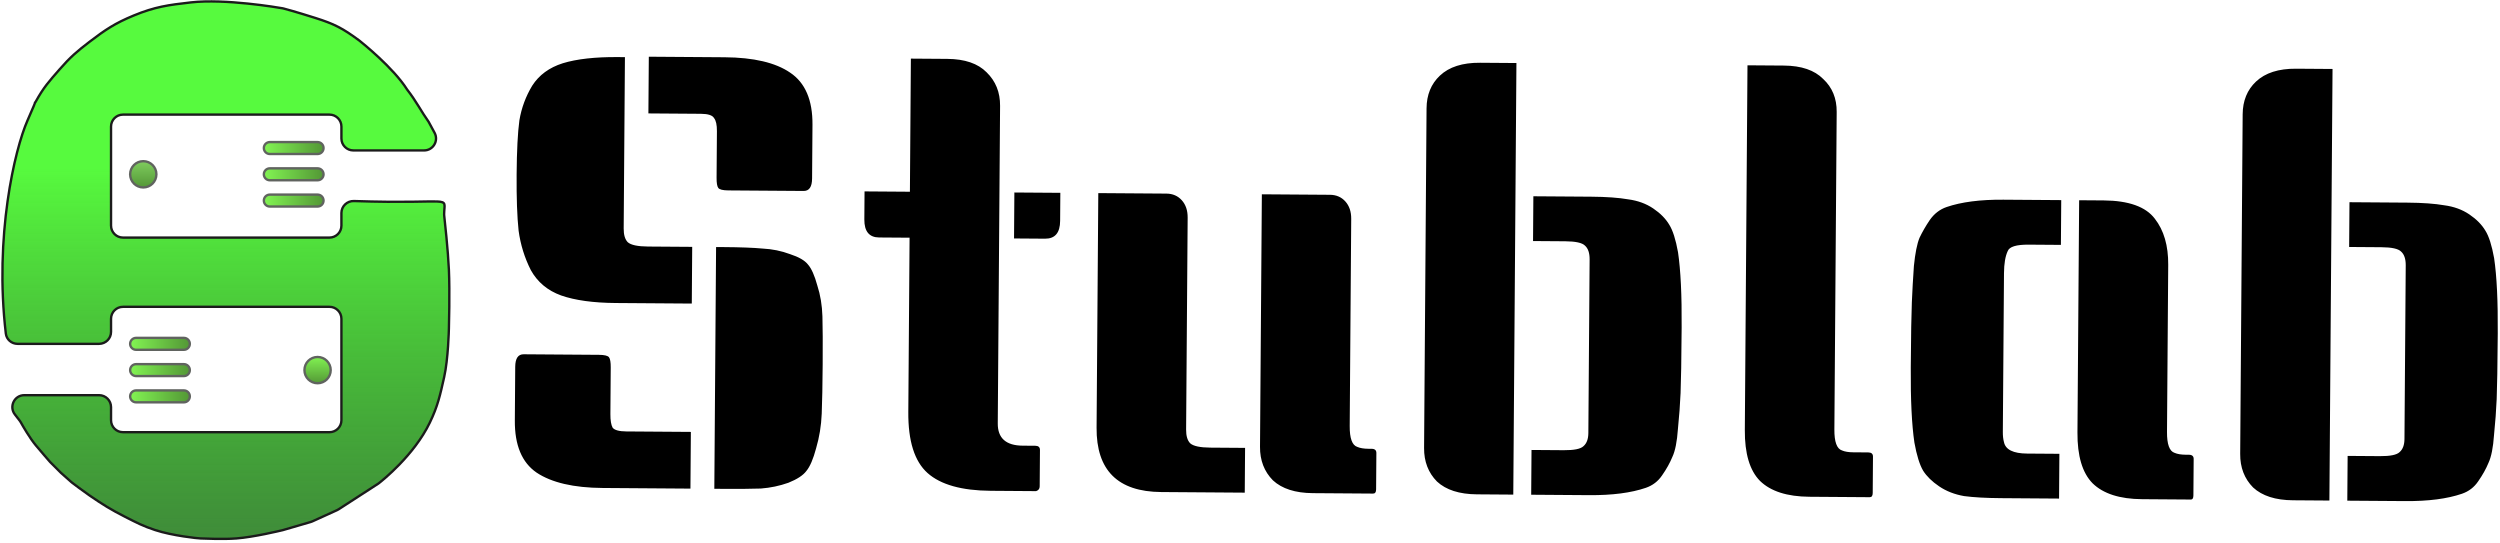
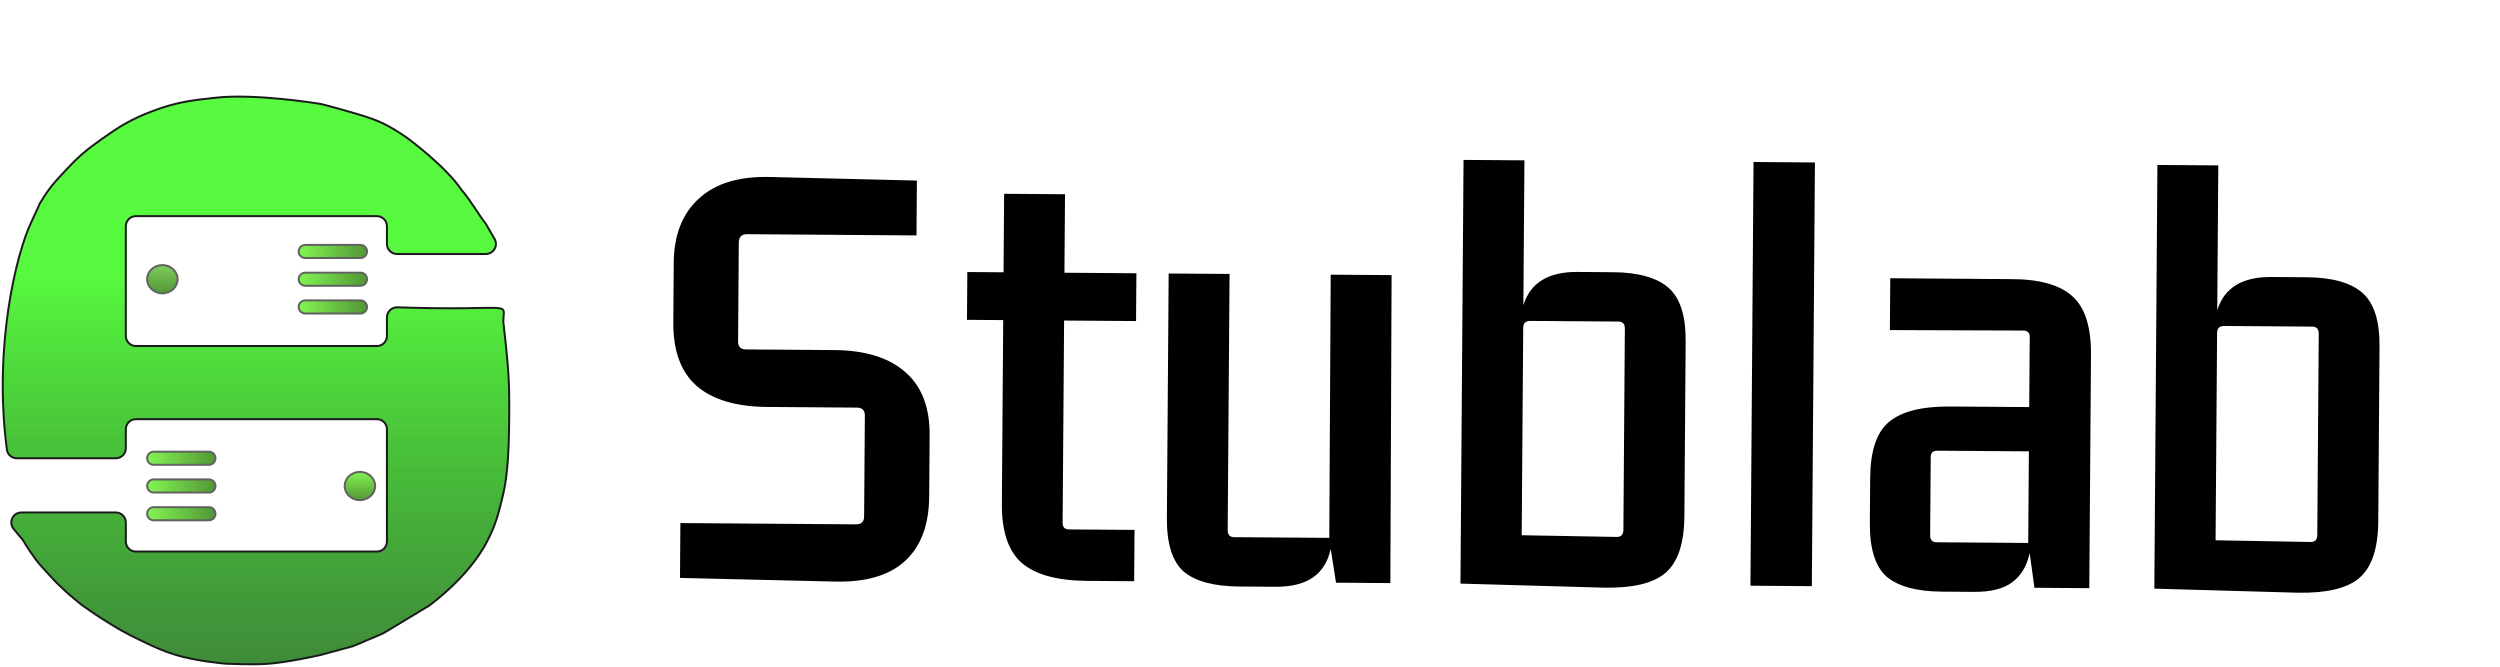
- <svg xmlns="http://www.w3.org/2000/svg" width="1047" height="227" viewBox="0 0 1047 227" fill="none">
-   <rect x="110.5" y="59.5" width="25" height="5" rx="2.5" fill="url(#paint0_linear_0_1)" stroke="#60635F" />
-   <rect x="110.5" y="70.5" width="25" height="5" rx="2.5" fill="url(#paint1_linear_0_1)" stroke="#60635F" />
-   <rect x="110.5" y="81.5" width="25" height="5" rx="2.5" fill="url(#paint2_linear_0_1)" stroke="#60635F" />
-   <circle cx="60" cy="73" r="5.5" fill="url(#paint3_linear_0_1)" stroke="#60635F" />
-   <circle cx="133" cy="155" r="5.5" fill="url(#paint4_linear_0_1)" stroke="#60635F" />
-   <path d="M2.441 139.691C-2.394 98.919 6.187 62.576 11.5 50.5C13.71 45.478 14.469 43.632 14.684 43.046C14.384 43.517 14.948 42.325 14.684 43.046C14.746 42.948 14.847 42.776 15 42.5C18.338 36.486 20.478 34.183 25 29C29.361 24.002 32.229 21.527 37.5 17.5C44.179 12.397 48.23 9.706 56 6.5C64.888 2.832 70.445 2.079 80 1C94.267 -0.611 116.303 3.118 118.347 3.473C118.46 3.493 118.553 3.513 118.664 3.542C119.502 3.759 123.602 4.848 132 7.5C139.932 10.005 143.452 11.789 150.441 16.956C150.48 16.985 150.514 17.011 150.552 17.041C151.486 17.78 164.713 28.338 170.5 37.5C174.396 42.497 176.47 46.775 179.5 51L182.002 55.619C183.806 58.95 181.394 63 177.605 63H147.987C145.225 63 142.987 60.761 142.987 58V53C142.987 50.239 140.748 48 137.987 48H118.5H96H51.5C48.739 48 46.5 50.239 46.5 53V94.5C46.5 97.261 48.739 99.5 51.5 99.5H96H137.987C140.748 99.5 142.987 97.261 142.987 94.5V89.21C142.987 86.368 145.377 84.1 148.217 84.197C190.603 85.628 186.111 81.436 186.002 89.706C185.999 89.896 186.01 90.086 186.031 90.274C186.255 92.271 187.631 104.735 188 113C188.42 122.393 188.015 136.984 188 137.487L188 137.516C187.99 138.016 187.724 150.312 186 158L185.885 158.512C184.278 165.687 183.252 170.263 180 177C173.408 190.655 160.164 201.207 158.643 202.389C158.545 202.466 158.448 202.534 158.343 202.601L150 208L141.811 213.299C141.604 213.433 141.387 213.551 141.163 213.653L130.826 218.352C130.609 218.451 130.385 218.533 130.157 218.6L118.601 221.971C118.534 221.99 118.473 222.007 118.405 222.023C117.276 222.298 106.302 224.94 98.987 225.5C93.151 225.947 85 225.5 84 225.5C83 225.5 72.166 224.362 65 222C59.935 220.331 57.256 218.914 52.5 216.5C46.408 213.408 43.135 211.361 37.5 207.5C34.82 205.664 30.933 202.712 30.143 202.109C30.046 202.035 29.954 201.959 29.863 201.878L25.5 198L21.12 193.62C21.04 193.54 20.965 193.459 20.89 193.374C20.261 192.652 17.064 188.978 15 186.5C12.428 183.412 9.456 178.21 8.688 176.839C8.561 176.611 8.42 176.396 8.26 176.19L6.226 173.557C3.686 170.271 6.029 165.5 10.182 165.5H41.5C44.261 165.5 46.5 167.739 46.5 170.5V176C46.5 178.761 48.739 181 51.5 181H96H137.987C140.748 181 142.987 178.761 142.987 176V133.5C142.987 130.739 140.748 128.5 137.987 128.5H102.5H51.5C48.739 128.5 46.5 130.739 46.5 133.5V139C46.5 141.761 44.261 144 41.5 144H25H7.344C4.852 144 2.734 142.165 2.441 139.691Z" fill="url(#paint5_linear_0_1)" />
-   <path d="M11.5 50.5C6.187 62.576 -2.394 98.919 2.441 139.691C2.734 142.165 4.852 144 7.344 144H25H41.5C44.261 144 46.5 141.761 46.5 139V133.5C46.5 130.739 48.739 128.5 51.5 128.5H102.5H137.987C140.748 128.5 142.987 130.739 142.987 133.5V176C142.987 178.761 140.748 181 137.987 181H96H51.5C48.739 181 46.5 178.761 46.5 176V170.5C46.5 167.739 44.261 165.5 41.5 165.5H10.182C6.029 165.5 3.686 170.271 6.226 173.557L8.26 176.19C8.42 176.396 8.561 176.611 8.688 176.839C9.456 178.21 12.428 183.412 15 186.5C17.064 188.978 20.261 192.652 20.89 193.374C20.965 193.459 21.04 193.54 21.12 193.62L25.5 198L29.863 201.878C29.954 201.959 30.046 202.035 30.143 202.109C30.933 202.712 34.82 205.664 37.5 207.5C43.135 211.361 46.408 213.408 52.5 216.5C57.256 218.914 59.935 220.331 65 222C72.166 224.362 83 225.5 84 225.5C85 225.5 93.151 225.947 98.987 225.5C106.302 224.94 117.276 222.298 118.405 222.023C118.473 222.007 118.534 221.99 118.601 221.971L130.157 218.6C130.385 218.533 130.609 218.451 130.826 218.352L141.163 213.653C141.387 213.551 141.604 213.433 141.811 213.299L150 208L158.343 202.601C158.448 202.534 158.545 202.466 158.643 202.389C160.164 201.207 173.408 190.655 180 177C183.329 170.104 184.325 165.472 186 158C187.724 150.312 187.99 138.016 188 137.516C188 137.5 188 137.503 188 137.487C188.015 136.984 188.42 122.393 188 113C187.631 104.735 186.255 92.271 186.031 90.274C186.01 90.086 185.999 89.896 186.002 89.706C186.111 81.436 190.603 85.628 148.217 84.197C145.377 84.1 142.987 86.368 142.987 89.21V94.5C142.987 97.261 140.748 99.5 137.987 99.5H96H51.5C48.739 99.5 46.5 97.261 46.5 94.5V53C46.5 50.239 48.739 48 51.5 48H96H118.5H137.987C140.748 48 142.987 50.239 142.987 53V58C142.987 60.761 145.225 63 147.987 63H177.605C181.394 63 183.806 58.95 182.002 55.619L179.5 51C176.47 46.775 174.396 42.497 170.5 37.5C164.713 28.338 151.486 17.78 150.552 17.041C150.514 17.011 150.48 16.985 150.441 16.956C143.452 11.789 139.932 10.005 132 7.5C123.602 4.848 119.502 3.759 118.664 3.542C118.553 3.513 118.46 3.493 118.347 3.473C116.303 3.118 94.267 -0.611 80 1C70.445 2.079 64.888 2.832 56 6.5C48.23 9.706 44.179 12.397 37.5 17.5C32.229 21.527 29.361 24.002 25 29C20.478 34.183 18.338 36.486 15 42.5C13.517 45.172 17 38 11.5 50.5Z" stroke="#1B1B1B" />
-   <rect x="54.5" y="141.5" width="25" height="5" rx="2.5" fill="url(#paint6_linear_0_1)" stroke="#60635F" />
-   <rect x="54.5" y="152.5" width="25" height="5" rx="2.5" fill="url(#paint7_linear_0_1)" stroke="#60635F" />
-   <rect x="54.5" y="163.5" width="25" height="5" rx="2.5" fill="url(#paint8_linear_0_1)" stroke="#60635F" />
-   <path d="M261.721 23.928L261.199 95.676C261.18 98.342 261.749 100.263 262.907 101.438C264.232 102.615 267.061 103.219 271.394 103.25L289.894 103.385L289.721 127.134L257.972 126.903C248.472 126.834 240.813 125.778 234.994 123.736C229.342 121.695 225.118 118.164 222.321 113.143C219.692 107.957 217.982 102.445 217.191 96.606C216.567 90.767 216.291 82.932 216.362 73.099C216.435 63.099 216.824 55.518 217.528 50.357C218.399 45.196 220.184 40.376 222.883 35.895C225.749 31.416 230.022 28.28 235.702 26.488C241.549 24.698 249.222 23.837 258.722 23.906L261.721 23.928ZM299.894 103.458L302.893 103.48C310.06 103.532 315.559 103.738 319.389 104.1C323.388 104.295 327.216 105.073 330.873 106.433C334.531 107.627 337.02 109.061 338.342 110.738C339.829 112.415 341.141 115.342 342.278 119.517C343.582 123.526 344.3 127.865 344.433 132.533C344.566 137.2 344.601 143.868 344.537 152.534C344.474 161.2 344.341 168.116 344.136 173.282C343.933 178.28 343.148 183.108 341.781 187.765C340.582 192.256 339.225 195.413 337.712 197.235C336.365 199.059 333.853 200.707 330.176 202.181C326.499 203.487 322.66 204.293 318.658 204.597C314.823 204.736 309.323 204.779 302.156 204.727L299.157 204.705L299.894 103.458ZM219.314 148.372L250.814 148.602C253.147 148.619 254.561 148.962 255.056 149.633C255.551 150.303 255.791 151.721 255.775 153.888L255.633 173.387C255.614 176.054 255.933 177.973 256.591 179.144C257.417 180.151 259.33 180.664 262.33 180.686L289.33 180.883L289.157 204.632L252.408 204.365C240.241 204.276 231.007 202.126 224.704 197.913C218.568 193.701 215.537 186.429 215.613 176.096L215.776 153.597C215.802 150.097 216.981 148.355 219.314 148.372ZM271.723 23.75L303.472 23.982C315.639 24.07 324.79 26.22 330.926 30.432C337.229 34.644 340.343 41.917 340.267 52.25L340.104 74.75C340.078 78.25 338.899 79.991 336.565 79.974L305.066 79.745C302.733 79.728 301.319 79.384 300.824 78.714C300.329 78.043 300.089 76.625 300.105 74.459L300.247 54.959C300.266 52.292 299.863 50.456 299.037 49.45C298.379 48.279 296.549 47.682 293.55 47.66L271.55 47.5L271.723 23.75ZM435.423 203.697C435.416 204.697 434.911 205.36 433.909 205.686L414.909 205.548C402.743 205.459 393.927 202.978 388.463 198.105C382.998 193.232 380.31 184.712 380.399 172.546L380.93 99.547L368.18 99.455C364.014 99.424 361.949 96.909 361.985 91.909L362.071 80.16L381.07 80.298L381.476 24.549L396.726 24.66C404.059 24.714 409.545 26.587 413.185 30.28C416.992 33.975 418.874 38.655 418.833 44.322L417.865 177.318C417.82 183.485 421.297 186.594 428.297 186.645L433.547 186.683C434.88 186.693 435.543 187.281 435.534 188.447L435.423 203.697ZM444.068 80.757L443.983 92.506C443.947 97.506 441.845 99.991 437.679 99.961L424.679 99.866L424.819 80.617L444.068 80.757ZM459.965 80.872L488.464 81.08C491.13 81.099 493.29 82.032 494.944 83.877C496.597 85.722 497.413 88.145 497.391 91.145L496.745 179.893C496.725 182.559 497.295 184.48 498.453 185.655C499.778 186.832 502.607 187.436 506.94 187.467L521.439 187.573L521.303 206.322L486.304 206.067C468.138 205.935 459.12 196.953 459.249 179.12L459.965 80.872ZM576.314 204.973C576.306 206.139 575.885 206.72 575.052 206.713L549.802 206.53C542.469 206.476 536.899 204.686 533.091 201.158C529.451 197.465 527.652 192.785 527.693 187.118L528.463 81.371L556.962 81.579C559.629 81.598 561.789 82.53 563.442 84.376C565.095 86.221 565.911 88.644 565.889 91.644L565.257 178.391C565.22 183.558 566.282 186.482 568.444 187.165C569.607 187.673 571.188 187.935 573.188 187.949L574.438 187.958C575.771 187.968 576.434 188.556 576.425 189.723L576.314 204.973ZM633.763 207.141L618.513 207.03C611.18 206.976 605.61 205.186 601.802 201.658C598.162 197.965 596.363 193.285 596.404 187.618L597.439 45.372C597.481 39.706 599.347 35.136 603.039 31.663C606.899 28.024 612.496 26.231 619.829 26.285L635.079 26.396L633.763 207.141ZM642.173 82.199L666.422 82.375C672.755 82.421 677.919 82.792 681.914 83.488C685.911 84.017 689.401 85.293 692.387 87.314C695.372 89.336 697.606 91.603 699.087 94.113C700.57 96.458 701.792 100.3 702.754 105.64C703.866 113.149 704.372 123.653 704.274 137.152C704.176 150.652 704.026 159.818 703.824 164.65C703.623 169.315 703.254 174.313 702.715 179.642C702.343 184.973 701.564 188.884 700.379 191.375C699.361 193.868 697.926 196.441 696.073 199.094C694.388 201.582 692.126 203.316 689.285 204.295C683.103 206.417 675.178 207.442 665.512 207.372L641.263 207.195L641.399 188.446L654.899 188.544C659.232 188.576 661.986 188.012 663.161 186.854C664.503 185.697 665.183 183.869 665.201 181.369L665.731 108.621C665.75 105.954 665.098 104.033 663.773 102.857C662.615 101.681 659.869 101.078 655.536 101.047L642.036 100.948L642.173 82.199ZM784.293 206.487C784.285 207.653 783.864 208.234 783.03 208.227L757.781 208.044C748.448 207.976 741.547 205.759 737.079 201.393C732.777 197.028 730.662 189.929 730.734 180.096L731.846 27.35L747.095 27.461C754.428 27.515 759.915 29.388 763.555 33.081C767.363 36.609 769.246 41.206 769.205 46.873L768.236 179.869C768.199 185.036 769.261 187.96 771.423 188.642C772.586 189.151 774.167 189.412 776.167 189.427L782.417 189.473C783.75 189.482 784.413 190.07 784.404 191.237L784.293 206.487ZM863.108 102.558L849.609 102.459C844.442 102.422 841.519 103.317 840.839 105.146C839.823 107.305 839.301 110.385 839.272 114.384L838.809 177.883C838.807 178.216 838.8 179.216 838.788 180.883C838.775 182.549 838.932 183.967 839.257 185.136C839.9 188.308 843.139 189.915 848.972 189.957L862.471 190.055L862.335 208.805L838.086 208.628C831.752 208.582 826.588 208.295 822.591 207.765C818.596 207.07 815.106 205.711 812.121 203.689C809.135 201.667 806.901 199.484 805.418 197.14C803.937 194.629 802.715 190.704 801.754 185.363C800.642 177.855 800.135 167.351 800.233 153.851C800.332 140.352 800.481 131.269 800.682 126.604C800.884 121.772 801.171 116.69 801.543 111.36C802.081 106.03 802.86 102.119 803.878 99.626C805.063 97.135 806.498 94.645 808.183 92.157C810.035 89.504 812.382 87.688 815.222 86.709C821.405 84.587 829.329 83.561 838.996 83.632L863.245 83.808L863.108 102.558ZM918.596 207.464C918.588 208.631 918.25 209.212 917.583 209.207L897.084 209.058C887.751 208.99 880.85 206.773 876.382 202.407C872.08 198.042 869.965 190.943 870.037 181.11L870.745 83.863L880.994 83.937C891.494 84.014 898.642 86.566 902.439 91.594C906.237 96.455 908.107 102.885 908.049 110.885L907.539 180.883C907.502 186.05 908.564 188.974 910.726 189.657C911.889 190.165 913.47 190.427 915.47 190.441L916.72 190.45C918.053 190.46 918.716 191.048 918.707 192.215L918.596 207.464ZM975.551 209.629L960.301 209.518C952.968 209.465 947.397 207.674 943.59 204.146C939.95 200.453 938.151 195.773 938.192 190.107L939.227 47.86C939.269 42.194 941.135 37.624 944.827 34.151C948.687 30.512 954.284 28.719 961.617 28.773L976.866 28.884L975.551 209.629ZM983.96 84.687L1008.21 84.863C1014.54 84.909 1019.71 85.281 1023.7 85.976C1027.7 86.505 1031.19 87.781 1034.17 89.802C1037.16 91.824 1039.39 94.091 1040.88 96.602C1042.36 98.946 1043.58 102.788 1044.54 108.129C1045.65 115.637 1046.16 126.141 1046.06 139.64C1045.96 153.14 1045.81 162.306 1045.61 167.138C1045.41 171.803 1045.04 176.801 1044.5 182.13C1044.13 187.461 1043.35 191.372 1042.17 193.863C1041.15 196.356 1039.71 198.929 1037.86 201.582C1036.18 204.07 1033.91 205.804 1031.07 206.783C1024.89 208.905 1016.97 209.93 1007.3 209.86L983.05 209.684L983.187 190.934L996.687 191.032C1001.02 191.064 1003.77 190.501 1004.95 189.342C1006.29 188.186 1006.97 186.357 1006.99 183.857L1007.52 111.109C1007.54 108.442 1006.89 106.521 1005.56 105.345C1004.4 104.17 1001.66 103.566 997.324 103.535L983.824 103.436L983.96 84.687Z" fill="black" />
+ <svg xmlns="http://www.w3.org/2000/svg" width="1242" height="331" viewBox="0 0 1242 331" fill="none">
+   <rect x="148.383" y="121.668" width="33.954" height="6.517" rx="3.259" fill="url(#paint0_linear_87_8)" stroke="#60635F" />
+   <rect x="148.383" y="135.45" width="33.954" height="6.517" rx="3.259" fill="url(#paint1_linear_87_8)" stroke="#60635F" />
+   <rect x="148.383" y="149.231" width="33.954" height="6.517" rx="3.259" fill="url(#paint2_linear_87_8)" stroke="#60635F" />
+   <path d="M88.23 138.708C88.23 142.551 84.876 145.725 80.663 145.725C76.451 145.725 73.097 142.551 73.097 138.708C73.097 134.865 76.451 131.691 80.663 131.691C84.876 131.691 88.23 134.865 88.23 138.708Z" fill="url(#paint3_linear_87_8)" stroke="#60635F" />
+   <path d="M186.37 241.441C186.37 245.284 183.016 248.458 178.803 248.458C174.591 248.458 171.237 245.284 171.237 241.441C171.237 237.598 174.591 234.424 178.803 234.424C183.016 234.424 186.37 237.598 186.37 241.441Z" fill="url(#paint4_linear_87_8)" stroke="#60635F" />
+   <path d="M3.429 223.4C-3.389 171.858 8.264 125.761 15.46 110.519C18.431 104.228 19.452 101.914 19.741 101.181C19.338 101.77 20.096 100.277 19.741 101.181C19.825 101.057 19.959 100.843 20.166 100.496C24.654 92.962 27.53 90.077 33.61 83.583C39.472 77.321 43.328 74.22 50.414 69.175C59.394 62.783 64.84 59.411 75.286 55.394C87.235 50.799 94.706 49.856 107.551 48.504C126.892 46.468 156.853 51.236 159.167 51.612C159.273 51.63 159.36 51.648 159.465 51.672C160.428 51.904 165.932 53.255 177.459 56.647C188.131 59.788 192.862 62.024 202.271 68.508C202.31 68.535 202.348 68.562 202.386 68.59C203.516 69.423 221.408 82.709 229.218 94.232C234.456 100.493 237.245 105.852 241.318 111.146L245.689 118.667C247.627 122 245.222 126.18 241.367 126.18H197.229C194.468 126.18 192.229 123.941 192.229 121.18V112.387C192.229 109.626 189.991 107.387 187.229 107.387H159.31H129.061H67.514C64.753 107.387 62.514 109.626 62.514 112.387V166.908C62.514 169.67 64.753 171.908 67.514 171.908H129.061H187.229C189.991 171.908 192.229 169.67 192.229 166.908V157.685C192.229 154.848 194.609 152.582 197.444 152.677C256.469 154.645 250.186 149.15 250.058 159.691C250.055 159.894 250.067 160.096 250.091 160.298C250.372 162.628 252.245 178.393 252.745 188.822C253.311 200.619 252.762 218.962 252.745 219.504L252.744 219.531C252.733 220.071 252.38 235.539 250.056 245.2L249.902 245.841C247.741 254.83 246.362 260.563 241.99 269.004C233.036 286.287 214.956 299.601 213.22 300.854C213.122 300.925 213.033 300.982 212.93 301.045L201.658 307.842L190.535 314.549C190.333 314.671 190.121 314.779 189.903 314.871L175.443 320.996L159.405 325.355C159.342 325.373 159.288 325.386 159.224 325.401C157.959 325.689 143.009 329.058 133.076 329.766C125.231 330.326 114.273 329.766 112.928 329.766C111.584 329.766 97.019 328.34 87.385 325.381C80.576 323.29 76.974 321.515 70.58 318.491C62.391 314.617 57.991 312.053 50.414 307.215C46.755 304.879 41.424 301.101 40.478 300.429C40.38 300.359 40.285 300.286 40.193 300.209L34.282 295.313L28.356 289.791C28.274 289.714 28.195 289.636 28.118 289.553C27.357 288.74 22.978 284.052 20.166 280.906C16.652 276.974 12.582 270.306 11.633 268.722C11.495 268.492 11.341 268.274 11.17 268.067L6.792 262.787C4.09 259.529 6.408 254.596 10.641 254.596H57.514C60.275 254.596 62.514 256.834 62.514 259.596V269.015C62.514 271.776 64.753 274.015 67.514 274.015H129.061H187.229C189.991 274.015 192.229 271.776 192.229 269.015V213.241C192.229 210.479 189.991 208.241 187.229 208.241H137.8H67.514C64.753 208.241 62.514 210.479 62.514 213.241V222.66C62.514 225.421 60.275 227.66 57.514 227.66H33.61H8.333C5.861 227.66 3.753 225.851 3.429 223.4Z" fill="url(#paint5_linear_87_8)" />
+   <path d="M15.46 110.519C8.264 125.761 -3.389 171.858 3.429 223.4C3.753 225.851 5.861 227.66 8.333 227.66H33.61H57.514C60.275 227.66 62.514 225.421 62.514 222.66V213.241C62.514 210.479 64.753 208.241 67.514 208.241H137.8H187.229C189.991 208.241 192.229 210.479 192.229 213.241V269.015C192.229 271.776 189.991 274.015 187.229 274.015H129.061H67.514C64.753 274.015 62.514 271.776 62.514 269.015V259.596C62.514 256.834 60.275 254.596 57.514 254.596H10.641C6.408 254.596 4.09 259.529 6.792 262.787L11.17 268.067C11.341 268.274 11.495 268.492 11.633 268.722C12.582 270.306 16.652 276.974 20.166 280.906C22.978 284.052 27.357 288.74 28.118 289.553C28.195 289.636 28.274 289.714 28.356 289.791L34.282 295.313L40.193 300.209C40.285 300.286 40.38 300.359 40.478 300.429C41.424 301.101 46.755 304.879 50.414 307.215C57.991 312.053 62.391 314.617 70.58 318.491C76.974 321.515 80.576 323.29 87.385 325.381C97.019 328.34 111.584 329.766 112.928 329.766C114.273 329.766 125.231 330.326 133.076 329.766C143.009 329.058 157.959 325.689 159.224 325.401C159.288 325.386 159.342 325.373 159.405 325.356L175.443 320.996L189.903 314.871C190.121 314.779 190.333 314.671 190.535 314.549L201.658 307.842L212.93 301.045C213.033 300.982 213.122 300.925 213.22 300.854C214.956 299.601 233.036 286.287 241.99 269.004C246.465 260.364 247.804 254.561 250.056 245.2C252.38 235.539 252.733 220.071 252.744 219.531C252.745 219.514 252.745 219.521 252.745 219.504C252.762 218.962 253.311 200.619 252.745 188.822C252.245 178.393 250.372 162.628 250.091 160.298C250.067 160.096 250.055 159.894 250.058 159.691C250.186 149.15 256.469 154.645 197.444 152.677C194.609 152.582 192.229 154.848 192.229 157.685V166.908C192.229 169.67 189.991 171.908 187.229 171.908H129.061H67.514C64.753 171.908 62.514 169.67 62.514 166.908V112.387C62.514 109.626 64.753 107.387 67.514 107.387H129.061H159.31H187.229C189.991 107.387 192.229 109.626 192.229 112.387V121.18C192.229 123.941 194.468 126.18 197.229 126.18H241.367C245.222 126.18 247.627 122 245.689 118.667L241.317 111.146C237.245 105.852 234.456 100.493 229.218 94.232C221.408 82.709 203.516 69.423 202.386 68.59C202.348 68.562 202.31 68.535 202.271 68.508C192.862 62.024 188.131 59.788 177.459 56.647C165.932 53.255 160.428 51.904 159.465 51.672C159.36 51.648 159.273 51.63 159.167 51.612C156.853 51.236 126.892 46.468 107.551 48.504C94.706 49.856 87.235 50.799 75.286 55.394C64.84 59.411 59.394 62.783 50.414 69.175C43.328 74.22 39.472 77.321 33.61 83.583C27.53 90.077 24.654 92.962 20.166 100.496C18.172 103.844 22.855 94.859 15.46 110.519Z" stroke="#1B1B1B" />
+   <rect x="73.097" y="224.401" width="33.954" height="6.517" rx="3.259" fill="url(#paint6_linear_87_8)" stroke="#60635F" />
+   <rect x="73.097" y="238.183" width="33.954" height="6.517" rx="3.259" fill="url(#paint7_linear_87_8)" stroke="#60635F" />
+   <rect x="73.097" y="251.964" width="33.954" height="6.517" rx="3.259" fill="url(#paint8_linear_87_8)" stroke="#60635F" />
+   <path d="M414.398 173.913C429.898 174.026 441.705 177.696 449.819 184.921C457.934 191.981 461.942 202.427 461.841 216.26L461.619 246.759C461.516 260.925 457.438 271.646 449.385 278.921C441.499 286.03 429.808 289.362 414.311 288.916L337.822 287.109L338.02 259.86L425.268 260.495C427.935 260.514 429.278 259.191 429.297 256.524L429.661 206.525C429.68 203.859 428.357 202.516 425.69 202.496L381.191 202.172C365.692 202.059 353.967 198.557 346.017 191.666C338.234 184.776 334.393 174.248 334.497 160.081L334.711 130.582C334.812 116.749 338.973 106.112 347.194 98.672C355.416 91.065 367.276 87.485 382.773 87.931L455.512 89.71L455.314 116.96L371.066 116.346C368.399 116.327 367.056 117.734 367.035 120.567L366.678 169.566C366.659 172.232 367.983 173.575 370.649 173.595L414.398 173.913ZM564.392 159.505L528.643 159.245L527.911 259.742C527.895 261.909 528.971 263 531.137 263.015L563.636 263.252L563.451 288.751L540.201 288.582C525.202 288.473 514.307 285.477 507.516 279.594C500.892 273.712 497.63 263.938 497.729 250.272L498.393 159.024L480.394 158.893L480.567 135.144L498.566 135.275L498.85 96.276L529.099 96.496L528.815 135.495L564.564 135.755L564.392 159.505ZM615.712 291.382C603.046 291.29 593.814 288.806 588.016 283.93C582.386 278.889 579.617 270.035 579.709 257.369L580.593 135.872L610.843 136.092L609.916 263.339C609.899 265.672 610.974 266.847 613.141 266.863L660.389 267.206L661.091 136.458L691.34 136.678L690.727 289.678L663.727 289.481L661.099 272.712C659.72 279.035 656.769 283.764 652.246 286.898C647.723 290.032 641.462 291.569 633.462 291.511L615.712 291.382ZM725.554 289.931L727.086 79.437L757.335 79.657L756.811 151.655C760.226 140.513 769.183 134.995 783.682 135.1L801.182 135.228C813.848 135.32 823.08 137.887 828.877 142.93C834.673 147.972 837.526 156.826 837.434 169.493L836.8 256.49C836.702 269.99 833.55 279.384 827.345 284.672C821.307 289.795 811.123 292.221 796.791 291.95L725.554 289.931ZM756.729 162.905L755.98 265.902L803.225 266.746C805.391 266.762 806.483 265.603 806.5 263.27L807.228 163.273C807.245 160.939 806.17 159.765 804.004 159.749L760.255 159.431C757.921 159.414 756.746 160.572 756.729 162.905ZM869.622 290.98L871.155 80.486L901.654 80.708L900.121 291.202L869.622 290.98ZM964.695 293.922C952.196 293.831 943.047 291.348 937.249 286.472C931.619 281.431 928.85 272.578 928.942 259.911L929.106 237.412C929.203 224.079 932.27 214.851 938.307 209.728C944.513 204.44 954.699 201.847 968.865 201.95L1008.11 202.236L1008.37 167.487C1008.38 165.32 1007.31 164.229 1005.14 164.213L938.89 163.981L939.078 138.232L998.576 138.665C1012.91 138.603 1023.22 141.428 1029.52 147.14C1035.81 152.686 1038.9 162.376 1038.8 176.209L1037.96 292.206L1010.71 292.007L1008.34 274.74C1006.96 281.23 1004 286.125 999.479 289.425C995.123 292.561 988.861 294.098 980.695 294.039L964.695 293.922ZM1007.62 269.734L1007.95 224.235L962.455 223.904C960.288 223.888 959.197 224.964 959.181 227.13L958.899 265.879C958.882 268.213 959.957 269.387 962.124 269.403L1007.62 269.734ZM1070.27 292.441L1071.8 81.946L1102.05 82.167L1101.53 154.165C1104.94 143.023 1113.9 137.504 1128.4 137.61L1145.9 137.737C1158.57 137.83 1167.8 140.397 1173.59 145.439C1179.39 150.481 1182.24 159.336 1182.15 172.002L1181.52 259C1181.42 272.499 1178.27 281.893 1172.06 287.182C1166.02 292.305 1155.84 294.731 1141.51 294.46L1070.27 292.441ZM1101.45 165.414L1100.7 268.412L1147.94 269.256C1150.11 269.271 1151.2 268.113 1151.22 265.779L1151.95 165.782C1151.96 163.449 1150.89 162.274 1148.72 162.259L1104.97 161.94C1102.64 161.923 1101.46 163.081 1101.45 165.414Z" fill="black" />
  <defs>
-     <linearGradient id="paint0_linear_0_1" x1="110" y1="62" x2="136" y2="62" gradientUnits="userSpaceOnUse">
+     <linearGradient id="paint0_linear_87_8" x1="147.883" y1="124.927" x2="182.837" y2="124.927" gradientUnits="userSpaceOnUse">
      <stop stop-color="#83F653" />
      <stop offset="1" stop-color="#529535" />
    </linearGradient>
-     <linearGradient id="paint1_linear_0_1" x1="110" y1="73" x2="136" y2="73" gradientUnits="userSpaceOnUse">
+     <linearGradient id="paint1_linear_87_8" x1="147.883" y1="138.708" x2="182.837" y2="138.708" gradientUnits="userSpaceOnUse">
      <stop stop-color="#83F653" />
      <stop offset="1" stop-color="#529535" />
    </linearGradient>
-     <linearGradient id="paint2_linear_0_1" x1="110" y1="84" x2="136" y2="84" gradientUnits="userSpaceOnUse">
+     <linearGradient id="paint2_linear_87_8" x1="147.883" y1="152.489" x2="182.837" y2="152.489" gradientUnits="userSpaceOnUse">
      <stop stop-color="#83F653" />
      <stop offset="1" stop-color="#529535" />
    </linearGradient>
-     <linearGradient id="paint3_linear_0_1" x1="60" y1="67" x2="60" y2="79" gradientUnits="userSpaceOnUse">
+     <linearGradient id="paint3_linear_87_8" x1="80.663" y1="131.191" x2="80.663" y2="146.225" gradientUnits="userSpaceOnUse">
      <stop stop-color="#81CF60" />
      <stop offset="1" stop-color="#529535" />
    </linearGradient>
-     <linearGradient id="paint4_linear_0_1" x1="133" y1="149" x2="133" y2="161" gradientUnits="userSpaceOnUse">
+     <linearGradient id="paint4_linear_87_8" x1="178.803" y1="233.924" x2="178.803" y2="248.958" gradientUnits="userSpaceOnUse">
      <stop stop-color="#83F653" />
      <stop offset="1" stop-color="#529535" />
    </linearGradient>
-     <linearGradient id="paint5_linear_0_1" x1="99" y1="7" x2="99" y2="227" gradientUnits="userSpaceOnUse">
+     <linearGradient id="paint5_linear_87_8" x1="133.094" y1="56.021" x2="133.094" y2="331.646" gradientUnits="userSpaceOnUse">
      <stop offset="0.288" stop-color="#57FA3E" />
      <stop offset="1" stop-color="#12700B" stop-opacity="0.81" />
    </linearGradient>
-     <linearGradient id="paint6_linear_0_1" x1="54" y1="144" x2="80" y2="144" gradientUnits="userSpaceOnUse">
+     <linearGradient id="paint6_linear_87_8" x1="72.597" y1="227.66" x2="107.551" y2="227.66" gradientUnits="userSpaceOnUse">
      <stop stop-color="#83F653" />
      <stop offset="1" stop-color="#529535" />
    </linearGradient>
-     <linearGradient id="paint7_linear_0_1" x1="54" y1="155" x2="80" y2="155" gradientUnits="userSpaceOnUse">
+     <linearGradient id="paint7_linear_87_8" x1="72.597" y1="241.441" x2="107.551" y2="241.441" gradientUnits="userSpaceOnUse">
      <stop stop-color="#83F653" />
      <stop offset="1" stop-color="#529535" />
    </linearGradient>
-     <linearGradient id="paint8_linear_0_1" x1="54" y1="166" x2="80" y2="166" gradientUnits="userSpaceOnUse">
+     <linearGradient id="paint8_linear_87_8" x1="72.597" y1="255.222" x2="107.551" y2="255.222" gradientUnits="userSpaceOnUse">
      <stop stop-color="#83F653" />
      <stop offset="1" stop-color="#529535" />
    </linearGradient>
  </defs>
</svg>
